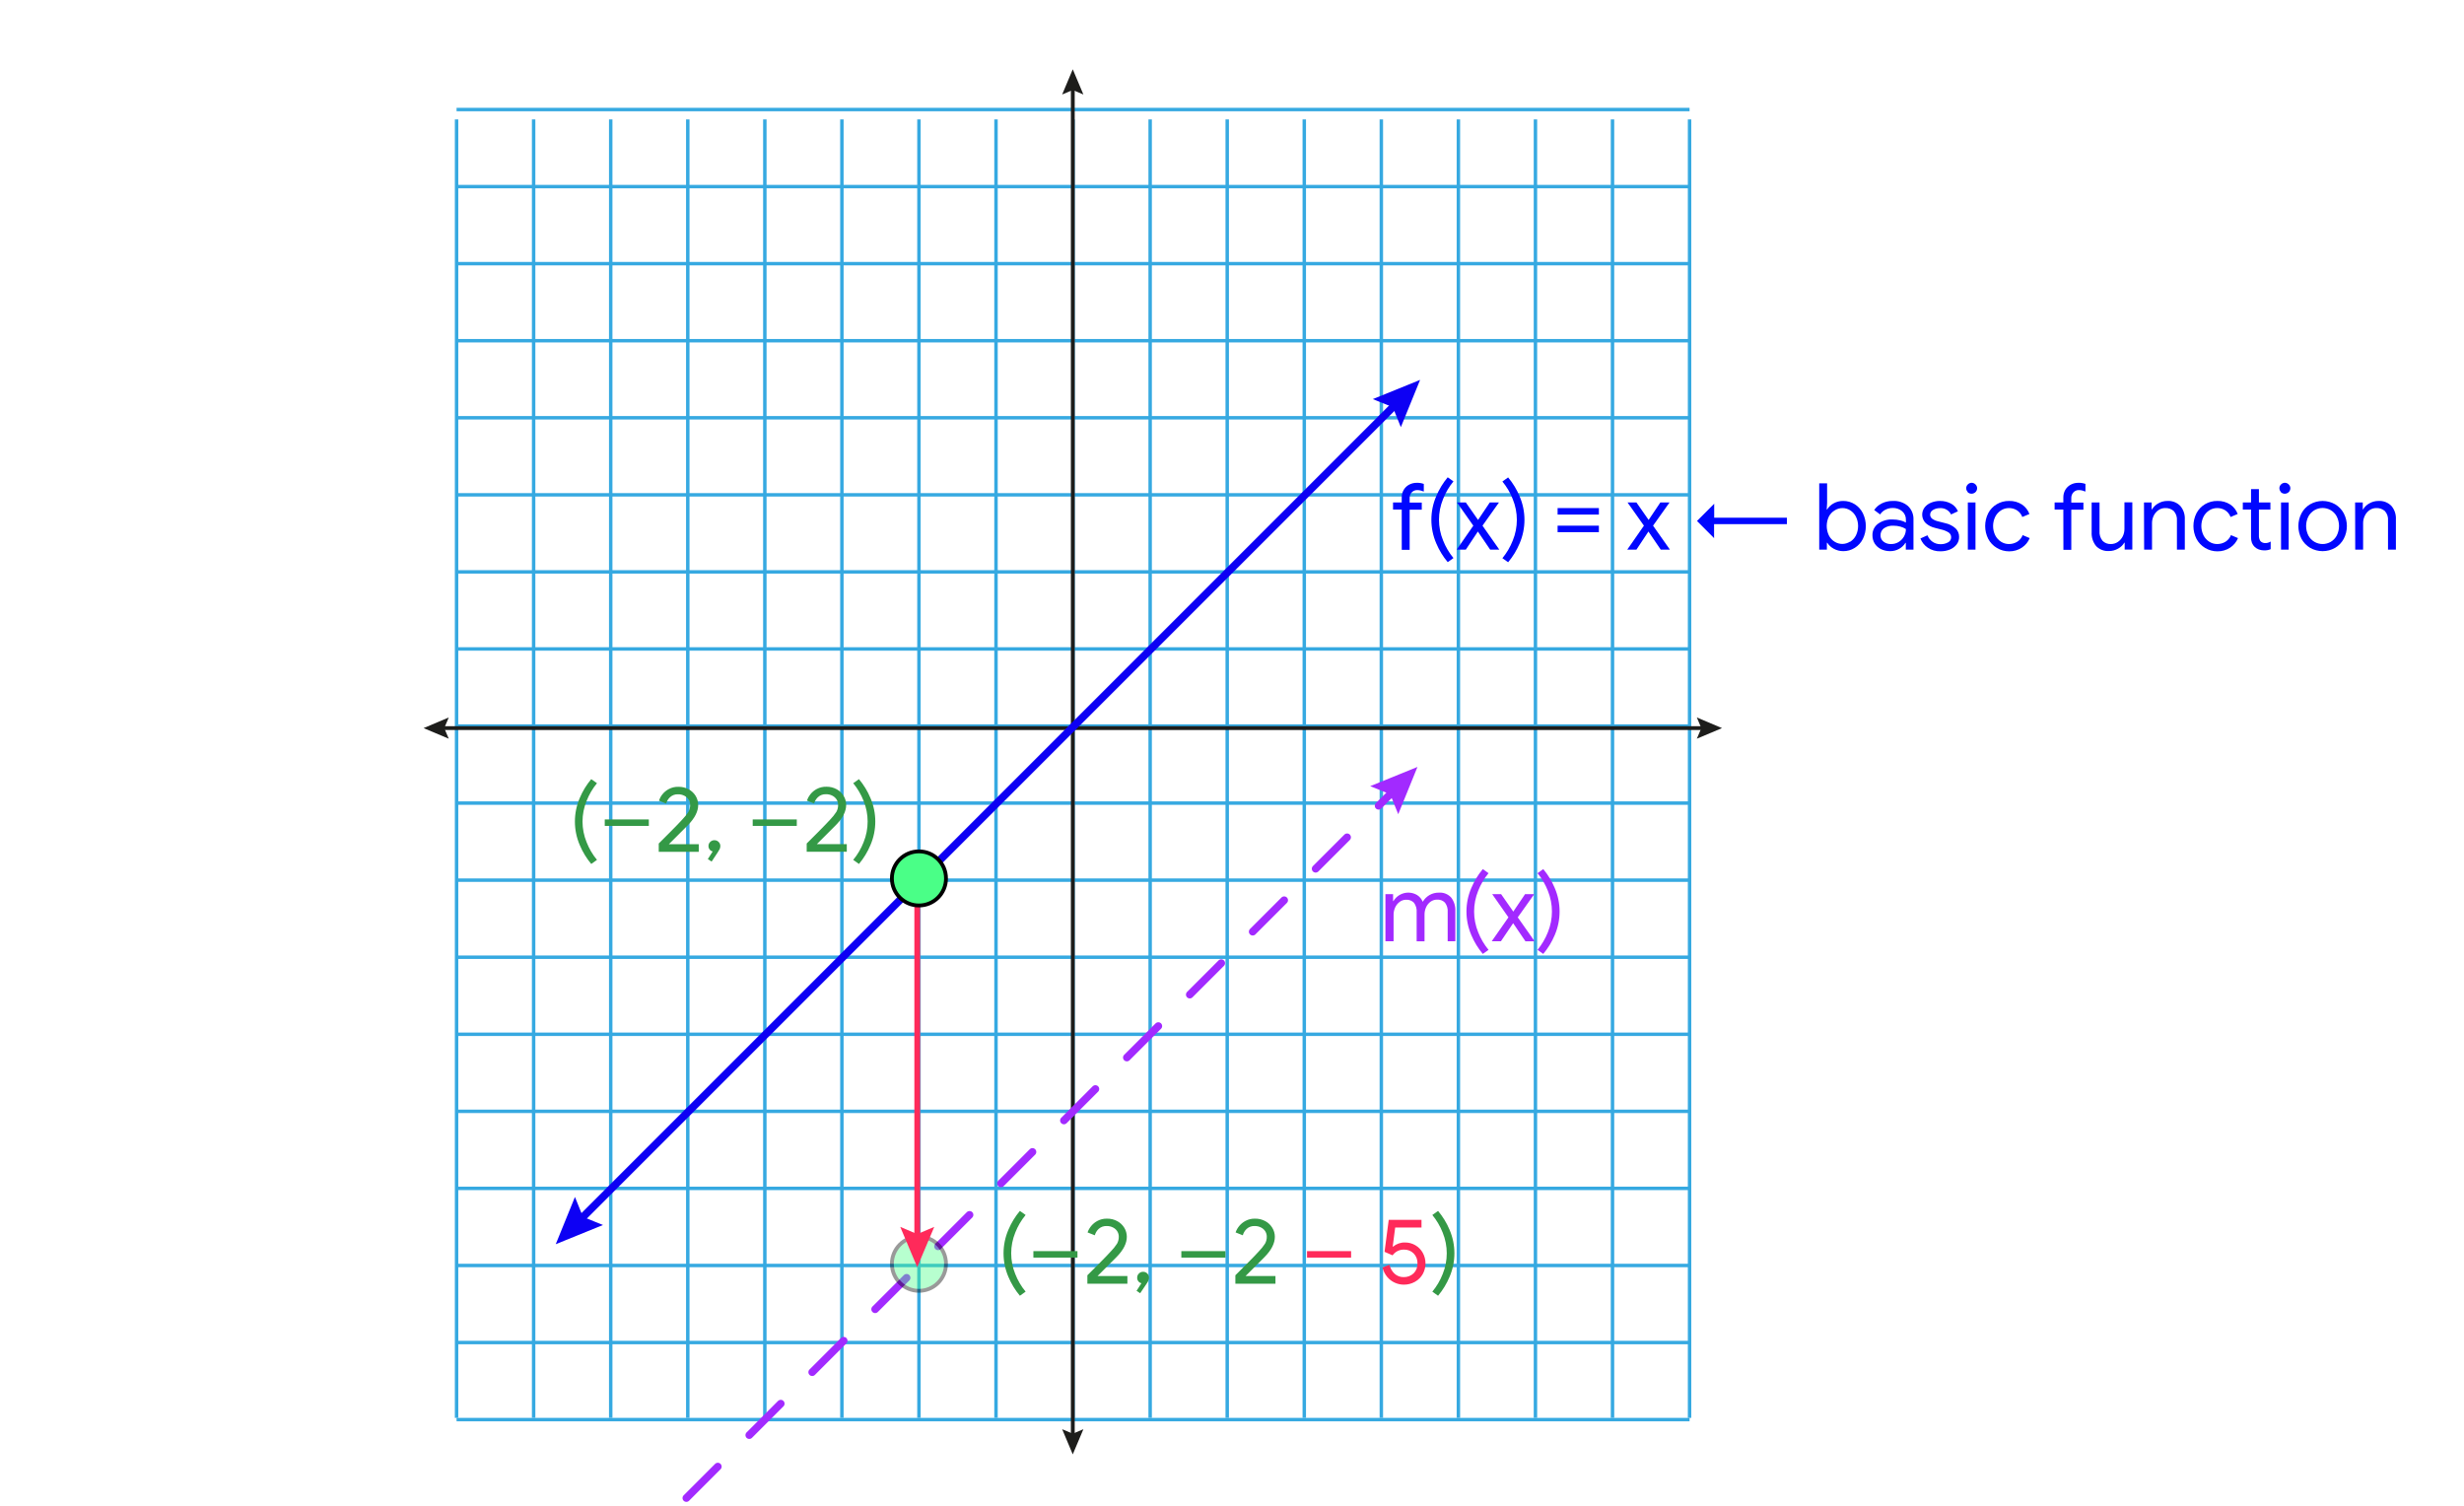
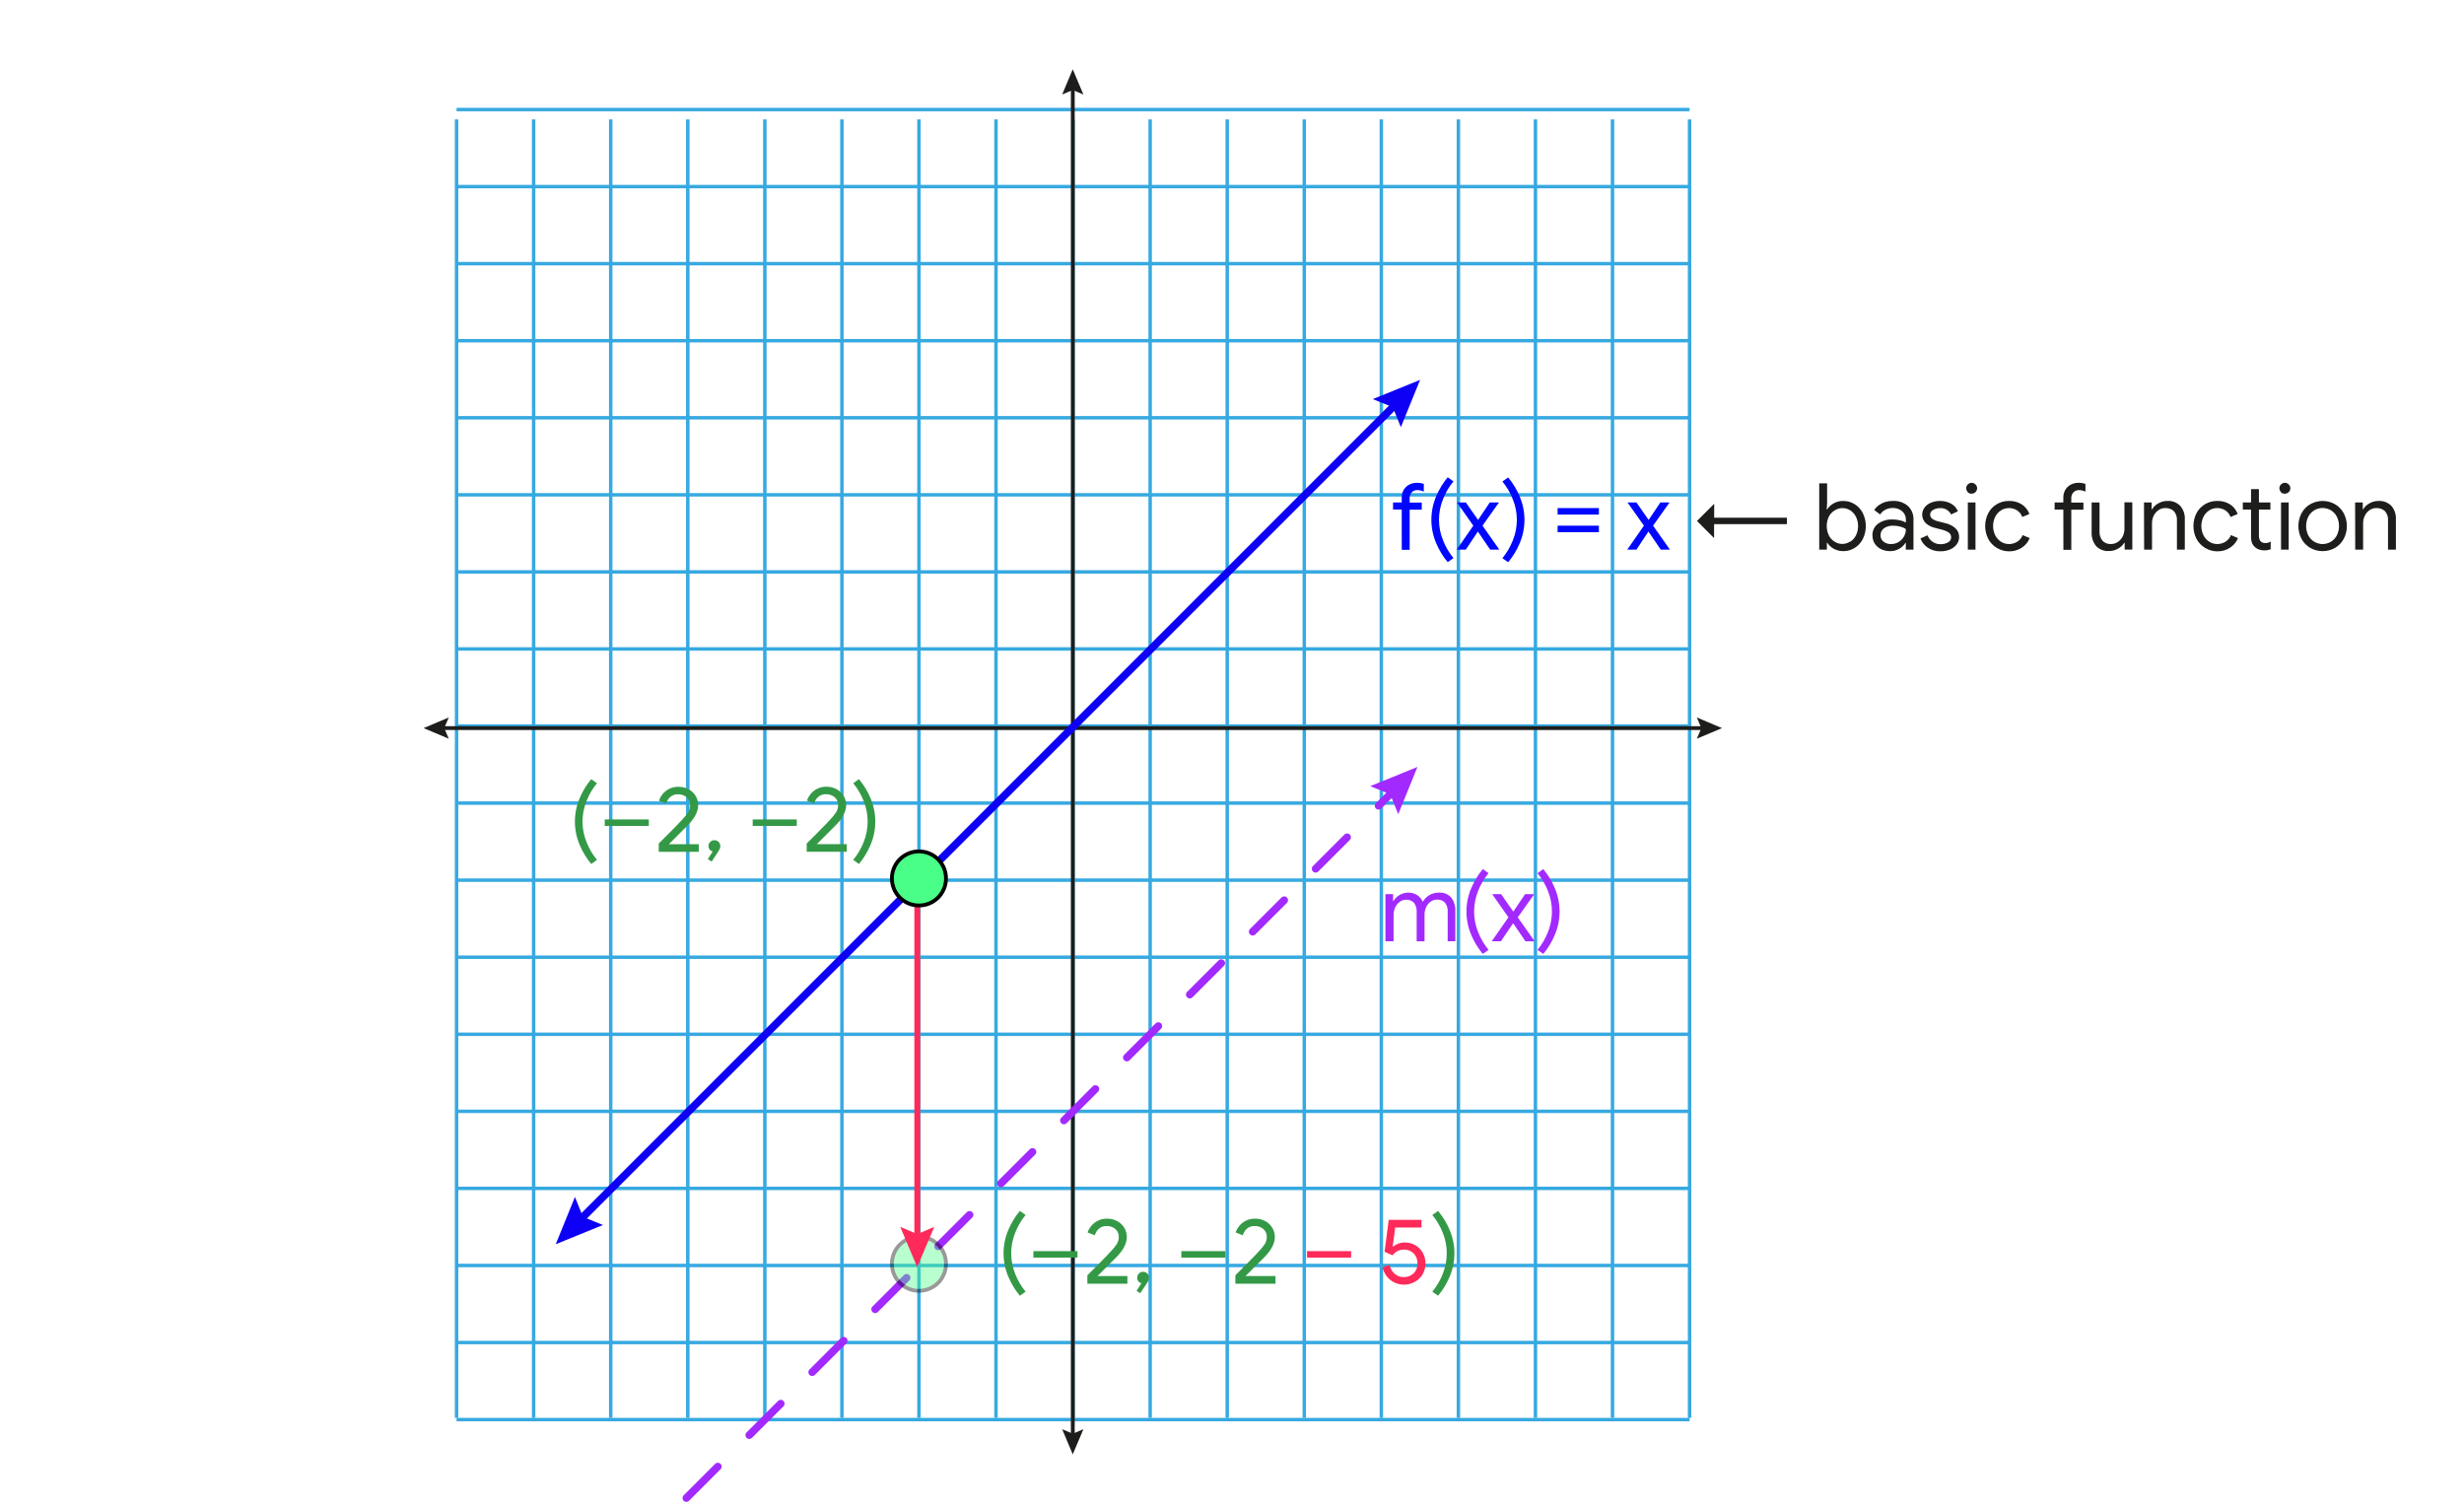
<svg xmlns="http://www.w3.org/2000/svg" id="Mathematic_Background" data-name="Mathematic Background" viewBox="0 0 644 393.5">
  <defs>
    <style>.cls-1{fill:#36a9e1;}.cls-13,.cls-2,.cls-5,.cls-6,.cls-8{fill:none;stroke-linecap:round;stroke-linejoin:round;}.cls-2{stroke:#1d1d1b;}.cls-3{fill:#1d1d1b;}.cls-4{fill:#7f8c8d;}.cls-5,.cls-6{stroke:#a22aff;}.cls-5,.cls-6,.cls-8{stroke-width:2px;}.cls-5{stroke-dasharray:11.63 11.63;}.cls-7{fill:#a22aff;}.cls-8{stroke:#0d00f4;}.cls-9{fill:#0d00f4;}.cls-10{fill:#0007ff;}.cls-11{fill:#349946;}.cls-12,.cls-15{fill:#4aff87;stroke:#000;stroke-miterlimit:10;}.cls-12{opacity:0.4;}.cls-13{stroke:#ff2a5a;stroke-width:1.5px;}.cls-14{fill:#ff2a5a;}</style>
  </defs>
  <rect class="cls-1" x="119.33" y="370.58" width="322.26" height="0.9" />
  <rect class="cls-1" x="119.33" y="350.44" width="322.26" height="0.9" />
  <rect class="cls-1" x="119.33" y="330.3" width="322.26" height="0.9" />
  <rect class="cls-1" x="119.33" y="310.15" width="322.26" height="0.9" />
  <rect class="cls-1" x="119.33" y="290.01" width="322.26" height="0.9" />
  <rect class="cls-1" x="119.33" y="269.87" width="322.26" height="0.9" />
  <rect class="cls-1" x="119.33" y="249.73" width="322.26" height="0.9" />
  <rect class="cls-1" x="119.33" y="229.59" width="322.26" height="0.9" />
  <rect class="cls-1" x="119.33" y="209.45" width="322.26" height="0.9" />
  <rect class="cls-1" x="119.33" y="189.31" width="322.26" height="0.9" />
  <rect class="cls-1" x="119.33" y="169.16" width="322.26" height="0.9" />
  <rect class="cls-1" x="119.33" y="149.02" width="322.26" height="0.9" />
  <rect class="cls-1" x="119.33" y="128.88" width="322.26" height="0.9" />
  <rect class="cls-1" x="119.33" y="108.74" width="322.26" height="0.9" />
  <rect class="cls-1" x="119.33" y="88.6" width="322.26" height="0.9" />
  <rect class="cls-1" x="119.33" y="68.46" width="322.26" height="0.9" />
  <rect class="cls-1" x="119.33" y="48.32" width="322.26" height="0.9" />
  <rect class="cls-1" x="119.33" y="28.18" width="322.26" height="0.9" />
  <rect class="cls-1" x="441.14" y="31.21" width="0.9" height="339.37" />
  <rect class="cls-1" x="421" y="31.21" width="0.9" height="339.37" />
  <rect class="cls-1" x="400.86" y="31.21" width="0.9" height="339.37" />
  <rect class="cls-1" x="380.72" y="31.21" width="0.9" height="339.37" />
  <rect class="cls-1" x="360.58" y="31.21" width="0.9" height="339.37" />
  <rect class="cls-1" x="340.44" y="31.21" width="0.9" height="339.37" />
  <rect class="cls-1" x="320.3" y="31.21" width="0.9" height="339.37" />
  <rect class="cls-1" x="300.16" y="31.21" width="0.9" height="339.37" />
  <rect class="cls-1" x="280.01" y="31.21" width="0.9" height="339.37" />
  <rect class="cls-1" x="259.87" y="31.21" width="0.9" height="339.37" />
  <rect class="cls-1" x="239.73" y="31.21" width="0.9" height="339.37" />
  <rect class="cls-1" x="219.59" y="31.21" width="0.9" height="339.37" />
  <rect class="cls-1" x="199.45" y="31.21" width="0.9" height="339.37" />
  <rect class="cls-1" x="179.31" y="31.21" width="0.9" height="339.37" />
  <rect class="cls-1" x="159.17" y="31.21" width="0.9" height="339.37" />
  <rect class="cls-1" x="139.02" y="31.21" width="0.9" height="339.37" />
  <rect class="cls-1" x="118.88" y="31.21" width="0.9" height="339.37" />
  <line class="cls-2" x1="280.39" y1="22.59" x2="280.39" y2="375.64" />
  <polygon class="cls-3" points="277.61 24.7 280.38 23.52 283.16 24.7 280.38 18.11 277.61 24.7" />
  <polygon class="cls-3" points="277.61 373.54 280.38 374.71 283.16 373.54 280.38 380.12 277.61 373.54" />
  <line class="cls-2" x1="445.6" y1="190.3" x2="115.18" y2="190.3" />
  <polygon class="cls-3" points="443.49 187.52 444.67 190.3 443.49 193.07 450.07 190.3 443.49 187.52" />
  <polygon class="cls-3" points="117.29 187.52 116.11 190.3 117.29 193.07 110.71 190.3 117.29 187.52" />
  <line class="cls-4" x1="144.57" y1="426.35" x2="370.47" y2="200.45" />
  <line class="cls-5" x1="162.94" y1="407.98" x2="356.21" y2="214.71" />
  <line class="cls-6" x1="360.32" y1="210.6" x2="364.56" y2="206.36" />
  <polygon class="cls-7" points="365.45 212.8 363.34 207.58 358.12 205.47 370.47 200.45 365.45 212.8" />
  <line class="cls-4" x1="145.25" y1="325.2" x2="371.16" y2="99.29" />
  <line class="cls-8" x1="151.16" y1="319.29" x2="365.25" y2="105.2" />
  <polygon class="cls-9" points="157.6 320.17 152.38 318.06 150.27 312.84 145.25 325.19 157.6 320.17" />
  <polygon class="cls-9" points="366.13 111.64 364.02 106.42 358.8 104.31 371.16 99.29 366.13 111.64" />
  <path class="cls-10" d="M366.36,133.18h-2.27v-1.86h2.27V130a3.79,3.79,0,0,1,.54-2,3.59,3.59,0,0,1,1.42-1.34,4.15,4.15,0,0,1,2-.47,5,5,0,0,1,1.81.29v2a6.65,6.65,0,0,0-.82-.28,3.51,3.51,0,0,0-.92-.11,1.91,1.91,0,0,0-1.38.57,2.11,2.11,0,0,0-.58,1.58v1.12h3.17v1.86h-3.17v10.48h-2.06Z" />
  <path class="cls-10" d="M375.38,142a15.57,15.57,0,0,1,0-12.32,19.36,19.36,0,0,1,3-4.93l1.5,1.07a16.69,16.69,0,0,0-2.71,4.61,14.21,14.21,0,0,0,0,10.82,17,17,0,0,0,2.71,4.61l-1.5,1.06A19.12,19.12,0,0,1,375.38,142Z" />
  <path class="cls-10" d="M385.07,137.39l-4.28-6.07h2.32l3.2,4.57,3.07-4.57h2.4l-4.31,6.07,4.4,6.27h-2.39l-3.22-4.74-3.15,4.74h-2.39Z" />
  <path class="cls-10" d="M392.67,145.89a17,17,0,0,0,2.71-4.61,14.21,14.21,0,0,0,0-10.82,16.69,16.69,0,0,0-2.71-4.61l1.5-1.07a19.36,19.36,0,0,1,3,4.93,15.57,15.57,0,0,1,0,12.32,19.12,19.12,0,0,1-3,4.92Z" />
  <path class="cls-10" d="M407.1,132.79h10.79v1.7H407.1Zm0,4.6h10.79v1.7H407.1Z" />
  <path class="cls-10" d="M429.66,137.39l-4.29-6.07h2.33l3.19,4.57,3.07-4.57h2.4l-4.31,6.07,4.41,6.27h-2.4l-3.22-4.74-3.14,4.74h-2.4Z" />
-   <path class="cls-10" d="M443.53,136.16l4.5-4.5v3.65h19V137H448v3.65Z" />
-   <path class="cls-10" d="M479.26,143.41a4.55,4.55,0,0,1-1.68-1.56h-.1v1.81h-2V126.33h2.06v5.11l-.1,1.72h.1a4.46,4.46,0,0,1,1.68-1.59,5,5,0,0,1,2.53-.64,5.49,5.49,0,0,1,3,.85,5.78,5.78,0,0,1,2.13,2.35,7.67,7.67,0,0,1,0,6.74,5.78,5.78,0,0,1-2.13,2.33,5.49,5.49,0,0,1-3,.85A5.11,5.11,0,0,1,479.26,143.41Zm4.3-1.81a4.17,4.17,0,0,0,1.51-1.65,5.59,5.59,0,0,0,0-4.92,4.2,4.2,0,0,0-1.51-1.66,3.77,3.77,0,0,0-4,0A4.14,4.14,0,0,0,478,135a5.73,5.73,0,0,0,0,4.94,4,4,0,0,0,1.5,1.64,3.72,3.72,0,0,0,4,0Z" />
-   <path class="cls-10" d="M491.62,143.52a4.07,4.07,0,0,1-1.65-1.47,4,4,0,0,1-.58-2.12,3.61,3.61,0,0,1,1.48-3.06,6.09,6.09,0,0,1,3.73-1.1,8.52,8.52,0,0,1,2.07.24,5.36,5.36,0,0,1,1.46.56v-.75a2.78,2.78,0,0,0-1-2.22,3.63,3.63,0,0,0-2.44-.83,4.15,4.15,0,0,0-1.92.45,3.43,3.43,0,0,0-1.37,1.24l-1.55-1.16a5,5,0,0,1,2-1.74,6.28,6.28,0,0,1,2.82-.63,5.64,5.64,0,0,1,4,1.32,4.63,4.63,0,0,1,1.44,3.59v7.82h-2v-1.77H498a4.34,4.34,0,0,1-1.59,1.53,4.62,4.62,0,0,1-2.4.63A5.41,5.41,0,0,1,491.62,143.52Zm4.55-1.82a4,4,0,0,0,1.43-1.43,3.79,3.79,0,0,0,.53-2,5,5,0,0,0-1.43-.63,6.51,6.51,0,0,0-1.79-.24,4,4,0,0,0-2.55.7,2.23,2.23,0,0,0-.86,1.82,2,2,0,0,0,.77,1.64,3,3,0,0,0,2,.63A3.68,3.68,0,0,0,496.17,141.7Z" />
-   <path class="cls-10" d="M503.82,143.12a5.07,5.07,0,0,1-1.89-2.39l1.84-.82a3.69,3.69,0,0,0,1.37,1.72,3.53,3.53,0,0,0,2,.6,3.88,3.88,0,0,0,2-.47,1.46,1.46,0,0,0,.82-1.34,1.49,1.49,0,0,0-.65-1.25,6.26,6.26,0,0,0-2.06-.81l-1.5-.39a5.4,5.4,0,0,1-2.42-1.23,3.13,3.13,0,0,1-.3-4.13,4,4,0,0,1,1.7-1.24,6,6,0,0,1,2.3-.44,5.9,5.9,0,0,1,2.9.7,4,4,0,0,1,1.8,2l-1.79.83a3,3,0,0,0-2.93-1.65,3.35,3.35,0,0,0-1.78.47,1.39,1.39,0,0,0-.76,1.2,1.35,1.35,0,0,0,.53,1.1,4.3,4.3,0,0,0,1.6.69l1.79.46a5.84,5.84,0,0,1,2.73,1.37,3,3,0,0,1,.92,2.21,3.18,3.18,0,0,1-.65,2,4.26,4.26,0,0,1-1.77,1.32,6.32,6.32,0,0,1-2.47.46A5.64,5.64,0,0,1,503.82,143.12Z" />
-   <path class="cls-10" d="M514.32,128.61a1.42,1.42,0,0,1-.43-1,1.37,1.37,0,0,1,.43-1,1.42,1.42,0,0,1,1-.43,1.44,1.44,0,0,1,1,.43,1.37,1.37,0,0,1,.43,1,1.45,1.45,0,0,1-.42,1,1.5,1.5,0,0,1-2.1,0Zm0,2.71h2v12.34h-2Z" />
-   <path class="cls-10" d="M521.88,143.19a5.93,5.93,0,0,1-2.23-2.35,7.44,7.44,0,0,1,0-6.71,5.81,5.81,0,0,1,2.23-2.35,6.11,6.11,0,0,1,3.21-.85,5.87,5.87,0,0,1,3.38.93,5.13,5.13,0,0,1,1.95,2.48l-1.86.78a3.63,3.63,0,0,0-1.37-1.73,3.9,3.9,0,0,0-2.19-.6,3.74,3.74,0,0,0-2,.6,4.24,4.24,0,0,0-1.51,1.65,5.53,5.53,0,0,0,0,4.89,4.27,4.27,0,0,0,1.51,1.66,3.74,3.74,0,0,0,2,.6,4.11,4.11,0,0,0,2.25-.61,3.57,3.57,0,0,0,1.4-1.72l1.84.78a5.38,5.38,0,0,1-2,2.46,5.87,5.87,0,0,1-3.38,1A6.12,6.12,0,0,1,521.88,143.19Z" />
-   <path class="cls-10" d="M539.28,133.18H537v-1.86h2.28V130a3.87,3.87,0,0,1,.53-2,3.61,3.61,0,0,1,1.43-1.34,4.13,4.13,0,0,1,2-.47,5,5,0,0,1,1.82.29v2a7.27,7.27,0,0,0-.82-.28,3.57,3.57,0,0,0-.92-.11,1.88,1.88,0,0,0-1.38.57,2.11,2.11,0,0,0-.58,1.58v1.12h3.17v1.86h-3.17v10.48h-2.06Z" />
-   <path class="cls-10" d="M547.86,142.74a5.29,5.29,0,0,1-1.18-3.65v-7.77h2.06v7.45a3.62,3.62,0,0,0,.8,2.59,2.86,2.86,0,0,0,2.16.83,3.21,3.21,0,0,0,1.85-.56,3.84,3.84,0,0,0,1.26-1.45,4.3,4.3,0,0,0,.44-1.89v-7h2.06v12.34h-2v-1.79h-.1a4.12,4.12,0,0,1-1.62,1.55,4.73,4.73,0,0,1-2.37.63A4.33,4.33,0,0,1,547.86,142.74Z" />
-   <path class="cls-10" d="M560.36,131.32h2v1.81h.1a4.21,4.21,0,0,1,1.62-1.56,4.64,4.64,0,0,1,2.37-.64,4.32,4.32,0,0,1,3.4,1.3,5,5,0,0,1,1.18,3.52v7.91h-2.06v-7.6a3.32,3.32,0,0,0-.82-2.49,3.15,3.15,0,0,0-2.26-.78,3,3,0,0,0-1.77.56,3.72,3.72,0,0,0-1.23,1.46,4.36,4.36,0,0,0-.43,1.9v6.95h-2.06Z" />
-   <path class="cls-10" d="M576.31,143.19a6.07,6.07,0,0,1-2.23-2.35,7.44,7.44,0,0,1,0-6.71,5.94,5.94,0,0,1,2.23-2.35,6.12,6.12,0,0,1,3.22-.85,5.89,5.89,0,0,1,3.38.93,5.06,5.06,0,0,1,1.94,2.48l-1.86.78a3.57,3.57,0,0,0-1.37-1.73,3.86,3.86,0,0,0-2.19-.6,3.73,3.73,0,0,0-2,.6,4.24,4.24,0,0,0-1.51,1.65,5.53,5.53,0,0,0,0,4.89,4.27,4.27,0,0,0,1.51,1.66,3.73,3.73,0,0,0,2,.6,4.11,4.11,0,0,0,2.25-.61,3.65,3.65,0,0,0,1.41-1.72l1.84.78a5.45,5.45,0,0,1-2,2.46,5.89,5.89,0,0,1-3.38,1A6.13,6.13,0,0,1,576.31,143.19Z" />
-   <path class="cls-10" d="M590.38,143.61a3.26,3.26,0,0,1-1.07-.65,3,3,0,0,1-.73-1.07,4,4,0,0,1-.24-1.47v-7.24h-2.15v-1.86h2.15v-3.49h2.06v3.49h3v1.86h-3v6.73a2.43,2.43,0,0,0,.38,1.5,1.67,1.67,0,0,0,1.34.53,2.45,2.45,0,0,0,1.35-.41v2a3.36,3.36,0,0,1-.74.24,5,5,0,0,1-1,.08A4,4,0,0,1,590.38,143.61Z" />
-   <path class="cls-10" d="M596.18,128.61a1.42,1.42,0,0,1-.43-1,1.37,1.37,0,0,1,.43-1,1.42,1.42,0,0,1,1-.43,1.4,1.4,0,0,1,1,.43,1.38,1.38,0,0,1,.44,1,1.45,1.45,0,0,1-.42,1,1.5,1.5,0,0,1-2.1,0Zm0,2.71h2v12.34h-2Z" />
-   <path class="cls-10" d="M603.78,143.18a6.06,6.06,0,0,1-2.26-2.37,7.21,7.21,0,0,1,0-6.64,6.06,6.06,0,0,1,2.26-2.37,6.58,6.58,0,0,1,6.54,0,6.06,6.06,0,0,1,2.26,2.37,7.21,7.21,0,0,1,0,6.64,6.06,6.06,0,0,1-2.26,2.37,6.58,6.58,0,0,1-6.54,0Zm5.39-1.56a4.21,4.21,0,0,0,1.57-1.64,5.55,5.55,0,0,0,0-5,4.21,4.21,0,0,0-1.57-1.64,4.25,4.25,0,0,0-4.25,0,4.25,4.25,0,0,0-1.59,1.64,5.55,5.55,0,0,0,0,5,4.25,4.25,0,0,0,1.59,1.64,4.25,4.25,0,0,0,4.25,0Z" />
-   <path class="cls-10" d="M615.54,131.32h2v1.81h.09a4.21,4.21,0,0,1,1.62-1.56,4.7,4.7,0,0,1,2.38-.64,4.35,4.35,0,0,1,3.4,1.3,5,5,0,0,1,1.17,3.52v7.91h-2.06v-7.6a3.28,3.28,0,0,0-.82-2.49,3.14,3.14,0,0,0-2.25-.78,3,3,0,0,0-1.78.56,3.78,3.78,0,0,0-1.22,1.46,4.37,4.37,0,0,0-.44,1.9v6.95h-2.06Z" />
+   <path class="cls-3" d="M443.53,136.16l4.5-4.5v3.65h19V137H448v3.65Z" />
+   <path class="cls-3" d="M479.26,143.41a4.55,4.55,0,0,1-1.68-1.56h-.1v1.81h-2V126.33h2.06v5.11l-.1,1.72h.1a4.46,4.46,0,0,1,1.68-1.59,5,5,0,0,1,2.53-.64,5.49,5.49,0,0,1,3,.85,5.78,5.78,0,0,1,2.13,2.35,7.67,7.67,0,0,1,0,6.74,5.78,5.78,0,0,1-2.13,2.33,5.49,5.49,0,0,1-3,.85A5.11,5.11,0,0,1,479.26,143.41Zm4.3-1.81a4.17,4.17,0,0,0,1.51-1.65,5.59,5.59,0,0,0,0-4.92,4.2,4.2,0,0,0-1.51-1.66,3.77,3.77,0,0,0-4,0A4.14,4.14,0,0,0,478,135a5.73,5.73,0,0,0,0,4.94,4,4,0,0,0,1.5,1.64,3.72,3.72,0,0,0,4,0Z" />
+   <path class="cls-3" d="M491.62,143.52a4.07,4.07,0,0,1-1.65-1.47,4,4,0,0,1-.58-2.12,3.61,3.61,0,0,1,1.48-3.06,6.09,6.09,0,0,1,3.73-1.1,8.52,8.52,0,0,1,2.07.24,5.36,5.36,0,0,1,1.46.56v-.75a2.78,2.78,0,0,0-1-2.22,3.63,3.63,0,0,0-2.44-.83,4.15,4.15,0,0,0-1.92.45,3.43,3.43,0,0,0-1.37,1.24l-1.55-1.16a5,5,0,0,1,2-1.74,6.28,6.28,0,0,1,2.82-.63,5.64,5.64,0,0,1,4,1.32,4.63,4.63,0,0,1,1.44,3.59v7.82h-2v-1.77H498a4.34,4.34,0,0,1-1.59,1.53,4.62,4.62,0,0,1-2.4.63A5.41,5.41,0,0,1,491.62,143.52Zm4.55-1.82a4,4,0,0,0,1.43-1.43,3.79,3.79,0,0,0,.53-2,5,5,0,0,0-1.43-.63,6.51,6.51,0,0,0-1.79-.24,4,4,0,0,0-2.55.7,2.23,2.23,0,0,0-.86,1.82,2,2,0,0,0,.77,1.64,3,3,0,0,0,2,.63A3.68,3.68,0,0,0,496.17,141.7Z" />
+   <path class="cls-3" d="M503.82,143.12a5.07,5.07,0,0,1-1.89-2.39l1.84-.82a3.69,3.69,0,0,0,1.37,1.72,3.53,3.53,0,0,0,2,.6,3.88,3.88,0,0,0,2-.47,1.46,1.46,0,0,0,.82-1.34,1.49,1.49,0,0,0-.65-1.25,6.26,6.26,0,0,0-2.06-.81l-1.5-.39a5.4,5.4,0,0,1-2.42-1.23,3.13,3.13,0,0,1-.3-4.13,4,4,0,0,1,1.7-1.24,6,6,0,0,1,2.3-.44,5.9,5.9,0,0,1,2.9.7,4,4,0,0,1,1.8,2l-1.79.83a3,3,0,0,0-2.93-1.65,3.35,3.35,0,0,0-1.78.47,1.39,1.39,0,0,0-.76,1.2,1.35,1.35,0,0,0,.53,1.1,4.3,4.3,0,0,0,1.6.69l1.79.46a5.84,5.84,0,0,1,2.73,1.37,3,3,0,0,1,.92,2.21,3.18,3.18,0,0,1-.65,2,4.26,4.26,0,0,1-1.77,1.32,6.32,6.32,0,0,1-2.47.46A5.64,5.64,0,0,1,503.82,143.12Z" />
+   <path class="cls-3" d="M514.32,128.61a1.42,1.42,0,0,1-.43-1,1.37,1.37,0,0,1,.43-1,1.42,1.42,0,0,1,1-.43,1.44,1.44,0,0,1,1,.43,1.37,1.37,0,0,1,.43,1,1.45,1.45,0,0,1-.42,1,1.5,1.5,0,0,1-2.1,0Zm0,2.71h2v12.34h-2Z" />
+   <path class="cls-3" d="M521.88,143.19a5.93,5.93,0,0,1-2.23-2.35,7.44,7.44,0,0,1,0-6.71,5.81,5.81,0,0,1,2.23-2.35,6.11,6.11,0,0,1,3.21-.85,5.87,5.87,0,0,1,3.38.93,5.13,5.13,0,0,1,1.95,2.48l-1.86.78a3.63,3.63,0,0,0-1.37-1.73,3.9,3.9,0,0,0-2.19-.6,3.74,3.74,0,0,0-2,.6,4.24,4.24,0,0,0-1.51,1.65,5.53,5.53,0,0,0,0,4.89,4.27,4.27,0,0,0,1.51,1.66,3.74,3.74,0,0,0,2,.6,4.11,4.11,0,0,0,2.25-.61,3.57,3.57,0,0,0,1.4-1.72l1.84.78a5.38,5.38,0,0,1-2,2.46,5.87,5.87,0,0,1-3.38,1A6.12,6.12,0,0,1,521.88,143.19Z" />
+   <path class="cls-3" d="M539.28,133.18H537v-1.86h2.28V130a3.87,3.87,0,0,1,.53-2,3.61,3.61,0,0,1,1.43-1.34,4.13,4.13,0,0,1,2-.47,5,5,0,0,1,1.82.29v2a7.27,7.27,0,0,0-.82-.28,3.57,3.57,0,0,0-.92-.11,1.88,1.88,0,0,0-1.38.57,2.11,2.11,0,0,0-.58,1.58v1.12h3.17v1.86h-3.17v10.48h-2.06Z" />
+   <path class="cls-3" d="M547.86,142.74a5.29,5.29,0,0,1-1.18-3.65v-7.77h2.06v7.45a3.62,3.62,0,0,0,.8,2.59,2.86,2.86,0,0,0,2.16.83,3.21,3.21,0,0,0,1.85-.56,3.84,3.84,0,0,0,1.26-1.45,4.3,4.3,0,0,0,.44-1.89v-7h2.06v12.34h-2v-1.79h-.1a4.12,4.12,0,0,1-1.62,1.55,4.73,4.73,0,0,1-2.37.63A4.33,4.33,0,0,1,547.86,142.74Z" />
+   <path class="cls-3" d="M560.36,131.32h2v1.81h.1a4.21,4.21,0,0,1,1.62-1.56,4.64,4.64,0,0,1,2.37-.64,4.32,4.32,0,0,1,3.4,1.3,5,5,0,0,1,1.18,3.52v7.91h-2.06v-7.6a3.32,3.32,0,0,0-.82-2.49,3.15,3.15,0,0,0-2.26-.78,3,3,0,0,0-1.77.56,3.72,3.72,0,0,0-1.23,1.46,4.36,4.36,0,0,0-.43,1.9v6.95h-2.06Z" />
+   <path class="cls-3" d="M576.31,143.19a6.07,6.07,0,0,1-2.23-2.35,7.44,7.44,0,0,1,0-6.71,5.94,5.94,0,0,1,2.23-2.35,6.12,6.12,0,0,1,3.22-.85,5.89,5.89,0,0,1,3.38.93,5.06,5.06,0,0,1,1.94,2.48l-1.86.78a3.57,3.57,0,0,0-1.37-1.73,3.86,3.86,0,0,0-2.19-.6,3.73,3.73,0,0,0-2,.6,4.24,4.24,0,0,0-1.51,1.65,5.53,5.53,0,0,0,0,4.89,4.27,4.27,0,0,0,1.51,1.66,3.73,3.73,0,0,0,2,.6,4.11,4.11,0,0,0,2.25-.61,3.65,3.65,0,0,0,1.41-1.72l1.84.78a5.45,5.45,0,0,1-2,2.46,5.89,5.89,0,0,1-3.38,1A6.13,6.13,0,0,1,576.31,143.19Z" />
+   <path class="cls-3" d="M590.38,143.61a3.26,3.26,0,0,1-1.07-.65,3,3,0,0,1-.73-1.07,4,4,0,0,1-.24-1.47v-7.24h-2.15v-1.86h2.15v-3.49h2.06v3.49h3v1.86h-3v6.73a2.43,2.43,0,0,0,.38,1.5,1.67,1.67,0,0,0,1.34.53,2.45,2.45,0,0,0,1.35-.41v2a3.36,3.36,0,0,1-.74.24,5,5,0,0,1-1,.08A4,4,0,0,1,590.38,143.61Z" />
+   <path class="cls-3" d="M596.18,128.61a1.42,1.42,0,0,1-.43-1,1.37,1.37,0,0,1,.43-1,1.42,1.42,0,0,1,1-.43,1.4,1.4,0,0,1,1,.43,1.38,1.38,0,0,1,.44,1,1.45,1.45,0,0,1-.42,1,1.5,1.5,0,0,1-2.1,0Zm0,2.71h2v12.34h-2Z" />
+   <path class="cls-3" d="M603.78,143.18a6.06,6.06,0,0,1-2.26-2.37,7.21,7.21,0,0,1,0-6.64,6.06,6.06,0,0,1,2.26-2.37,6.58,6.58,0,0,1,6.54,0,6.06,6.06,0,0,1,2.26,2.37,7.21,7.21,0,0,1,0,6.64,6.06,6.06,0,0,1-2.26,2.37,6.58,6.58,0,0,1-6.54,0Zm5.39-1.56a4.21,4.21,0,0,0,1.57-1.64,5.55,5.55,0,0,0,0-5,4.21,4.21,0,0,0-1.57-1.64,4.25,4.25,0,0,0-4.25,0,4.25,4.25,0,0,0-1.59,1.64,5.55,5.55,0,0,0,0,5,4.25,4.25,0,0,0,1.59,1.64,4.25,4.25,0,0,0,4.25,0Z" />
+   <path class="cls-3" d="M615.54,131.32h2v1.81h.09a4.21,4.21,0,0,1,1.62-1.56,4.7,4.7,0,0,1,2.38-.64,4.35,4.35,0,0,1,3.4,1.3,5,5,0,0,1,1.17,3.52v7.91h-2.06v-7.6a3.28,3.28,0,0,0-.82-2.49,3.14,3.14,0,0,0-2.25-.78,3,3,0,0,0-1.78.56,3.78,3.78,0,0,0-1.22,1.46,4.37,4.37,0,0,0-.44,1.9v6.95h-2.06Z" />
  <path class="cls-7" d="M362.1,233.69h2v1.81h.1a4.51,4.51,0,0,1,6.21-1.55,3.7,3.7,0,0,1,1.44,1.74,5.14,5.14,0,0,1,1.73-1.74,4.79,4.79,0,0,1,2.51-.65,3.93,3.93,0,0,1,3.2,1.29,5.36,5.36,0,0,1,1.08,3.53V246h-2v-7.6a3.61,3.61,0,0,0-.71-2.49,2.64,2.64,0,0,0-2.08-.78,2.86,2.86,0,0,0-1.67.53,3.66,3.66,0,0,0-1.17,1.43,4.54,4.54,0,0,0-.42,1.94v7h-2.06v-7.58a3.71,3.71,0,0,0-.7-2.51,2.64,2.64,0,0,0-2.06-.78,2.74,2.74,0,0,0-1.67.55,3.69,3.69,0,0,0-1.18,1.45,4.55,4.55,0,0,0-.42,2V246H362.1Z" />
  <path class="cls-7" d="M384.55,244.4a15.57,15.57,0,0,1,0-12.32,19.36,19.36,0,0,1,3-4.93l1.5,1.07a16.69,16.69,0,0,0-2.71,4.61,14.34,14.34,0,0,0,0,10.82,17,17,0,0,0,2.71,4.61l-1.5,1.06A19.29,19.29,0,0,1,384.55,244.4Z" />
  <path class="cls-7" d="M394.25,239.76,390,233.69h2.33l3.19,4.57,3.08-4.57H401l-4.31,6.07,4.41,6.27h-2.4l-3.22-4.74L392.29,246h-2.4Z" />
  <path class="cls-7" d="M401.85,248.26a17.25,17.25,0,0,0,2.71-4.61,14.34,14.34,0,0,0,0-10.82,16.94,16.94,0,0,0-2.71-4.61l1.5-1.07a19.36,19.36,0,0,1,3,4.93,15.57,15.57,0,0,1,0,12.32,19.29,19.29,0,0,1-3,4.92Z" />
  <path class="cls-11" d="M151.53,220.88a15.57,15.57,0,0,1,0-12.32,19.12,19.12,0,0,1,3-4.92l1.5,1.06a17,17,0,0,0-2.71,4.61,14.21,14.21,0,0,0,0,10.82,16.69,16.69,0,0,0,2.71,4.61l-1.5,1.07A19.36,19.36,0,0,1,151.53,220.88Z" />
  <path class="cls-11" d="M158.06,214.17h11.52v1.69H158.06Z" />
  <path class="cls-11" d="M172.17,220.46c.5-.5,1.49-1.5,3-3s2.52-2.58,3.1-3.21a13,13,0,0,0,1.67-2.08,3.58,3.58,0,0,0,.44-1.82A2.7,2.7,0,0,0,180,209a2.88,2.88,0,0,0-1.09-1,3.47,3.47,0,0,0-1.7-.4,2.9,2.9,0,0,0-2.1.77,3.59,3.59,0,0,0-1,1.66l-1.89-.76a5.46,5.46,0,0,1,.87-1.61,5.3,5.3,0,0,1,1.69-1.42,5.05,5.05,0,0,1,2.52-.6,5.4,5.4,0,0,1,2.7.66,4.79,4.79,0,0,1,1.83,1.74,4.55,4.55,0,0,1,.65,2.35q0,2.53-2.66,5.25l-5,5h7.81v2H172.17Z" />
  <path class="cls-11" d="M185,224.53l1.28-2a1.28,1.28,0,0,1-.77-.46,1.39,1.39,0,0,1-.34-.95,1.44,1.44,0,0,1,.45-1.07,1.49,1.49,0,0,1,1.1-.45,1.5,1.5,0,0,1,1.1.45,1.44,1.44,0,0,1,.45,1.07,1.93,1.93,0,0,1-.17.79,6.59,6.59,0,0,1-.51.86l-1.6,2.42Z" />
  <path class="cls-11" d="M196.73,214.17h11.52v1.69H196.73Z" />
  <path class="cls-11" d="M210.84,220.46c.5-.5,1.5-1.5,3-3s2.52-2.58,3.1-3.21a13.61,13.61,0,0,0,1.67-2.08,3.58,3.58,0,0,0,.44-1.82,2.7,2.7,0,0,0-.38-1.37,2.88,2.88,0,0,0-1.09-1,3.47,3.47,0,0,0-1.7-.4,2.89,2.89,0,0,0-2.1.77,3.61,3.61,0,0,0-1,1.66l-1.89-.76a5.75,5.75,0,0,1,.88-1.61,5.3,5.3,0,0,1,1.69-1.42,5.05,5.05,0,0,1,2.52-.6,5.45,5.45,0,0,1,2.7.66,4.69,4.69,0,0,1,1.82,1.74,4.47,4.47,0,0,1,.66,2.35q0,2.53-2.66,5.25l-5,5h7.82v2H210.84Z" />
  <path class="cls-11" d="M223,224.74a16.94,16.94,0,0,0,2.71-4.61,14.34,14.34,0,0,0,0-10.82A17.25,17.25,0,0,0,223,204.7l1.5-1.06a19.12,19.12,0,0,1,3,4.92,15.57,15.57,0,0,1,0,12.32,19.36,19.36,0,0,1-3,4.93Z" />
  <circle class="cls-12" cx="240.18" cy="330.3" r="7.07" />
  <line class="cls-13" x1="239.73" y1="229.59" x2="239.73" y2="324.03" />
  <polygon class="cls-14" points="235.29 320.66 239.73 322.55 244.18 320.66 239.73 331.19 235.29 320.66" />
  <path class="cls-11" d="M263.56,333.73a15.57,15.57,0,0,1,0-12.32,19.29,19.29,0,0,1,3-4.92l1.5,1.06a17,17,0,0,0-2.71,4.61,14.34,14.34,0,0,0,0,10.82,16.69,16.69,0,0,0,2.71,4.61l-1.5,1.07A19.36,19.36,0,0,1,263.56,333.73Z" />
  <path class="cls-11" d="M270.09,327h11.52v1.69H270.09Z" />
  <path class="cls-11" d="M284.2,333.31c.5-.5,1.49-1.5,3-3s2.52-2.58,3.1-3.21a13,13,0,0,0,1.67-2.08,3.58,3.58,0,0,0,.44-1.82,2.64,2.64,0,0,0-.38-1.36,2.74,2.74,0,0,0-1.09-1,3.37,3.37,0,0,0-1.7-.4,2.9,2.9,0,0,0-2.1.76,3.64,3.64,0,0,0-1,1.66l-1.89-.75a5.45,5.45,0,0,1,2.56-3,5.05,5.05,0,0,1,2.52-.6,5.4,5.4,0,0,1,2.7.66,4.79,4.79,0,0,1,1.83,1.74,4.55,4.55,0,0,1,.65,2.35q0,2.54-2.66,5.25l-5,5h7.81v2H284.2Z" />
  <path class="cls-11" d="M297.05,337.38l1.28-2a1.28,1.28,0,0,1-.77-.46,1.37,1.37,0,0,1-.34-1,1.45,1.45,0,0,1,.45-1.07,1.49,1.49,0,0,1,1.1-.45,1.5,1.5,0,0,1,1.1.45,1.45,1.45,0,0,1,.45,1.07,1.93,1.93,0,0,1-.17.79,4.91,4.91,0,0,1-.51.86L298,338Z" />
  <path class="cls-11" d="M308.76,327h11.53v1.69H308.76Z" />
  <path class="cls-11" d="M322.88,333.31c.5-.5,1.49-1.5,3-3s2.52-2.58,3.1-3.21a13.61,13.61,0,0,0,1.67-2.08,3.58,3.58,0,0,0,.44-1.82,2.64,2.64,0,0,0-.38-1.36,2.74,2.74,0,0,0-1.09-1,3.37,3.37,0,0,0-1.7-.4,2.88,2.88,0,0,0-2.1.76,3.66,3.66,0,0,0-1,1.66l-1.88-.75a5.45,5.45,0,0,1,2.56-3,5.05,5.05,0,0,1,2.52-.6,5.45,5.45,0,0,1,2.7.66,4.69,4.69,0,0,1,1.82,1.74,4.47,4.47,0,0,1,.66,2.35q0,2.54-2.66,5.25l-5,5h7.82v2H322.88Z" />
  <path class="cls-14" d="M341.61,327h11.52v1.69H341.61Z" />
  <path class="cls-14" d="M364.58,335.26a5.59,5.59,0,0,1-2-1.5,6,6,0,0,1-1.24-2.48l1.82-.73a4.53,4.53,0,0,0,1.34,2.36,3.39,3.39,0,0,0,2.34.88,3.63,3.63,0,0,0,2.64-1,3.43,3.43,0,0,0,1-2.59,3.57,3.57,0,0,0-1-2.6,3.47,3.47,0,0,0-2.6-1,3.55,3.55,0,0,0-2.91,1.5l-2.1-.92,1.09-8.35h8.57v2h-6.88l-.65,5,.09,0a4.7,4.7,0,0,1,3.15-1.09,5.26,5.26,0,0,1,4.6,2.66,5.76,5.76,0,0,1,0,5.63,5.35,5.35,0,0,1-2.05,2,5.81,5.81,0,0,1-2.9.73A5.7,5.7,0,0,1,364.58,335.26Z" />
  <path class="cls-11" d="M374.36,337.59a16.94,16.94,0,0,0,2.71-4.61,14.34,14.34,0,0,0,0-10.82,17.25,17.25,0,0,0-2.71-4.61l1.5-1.06a19.29,19.29,0,0,1,3,4.92,15.57,15.57,0,0,1,0,12.32,19.36,19.36,0,0,1-3,4.93Z" />
  <circle class="cls-15" cx="240.18" cy="229.59" r="7.07" />
</svg>
